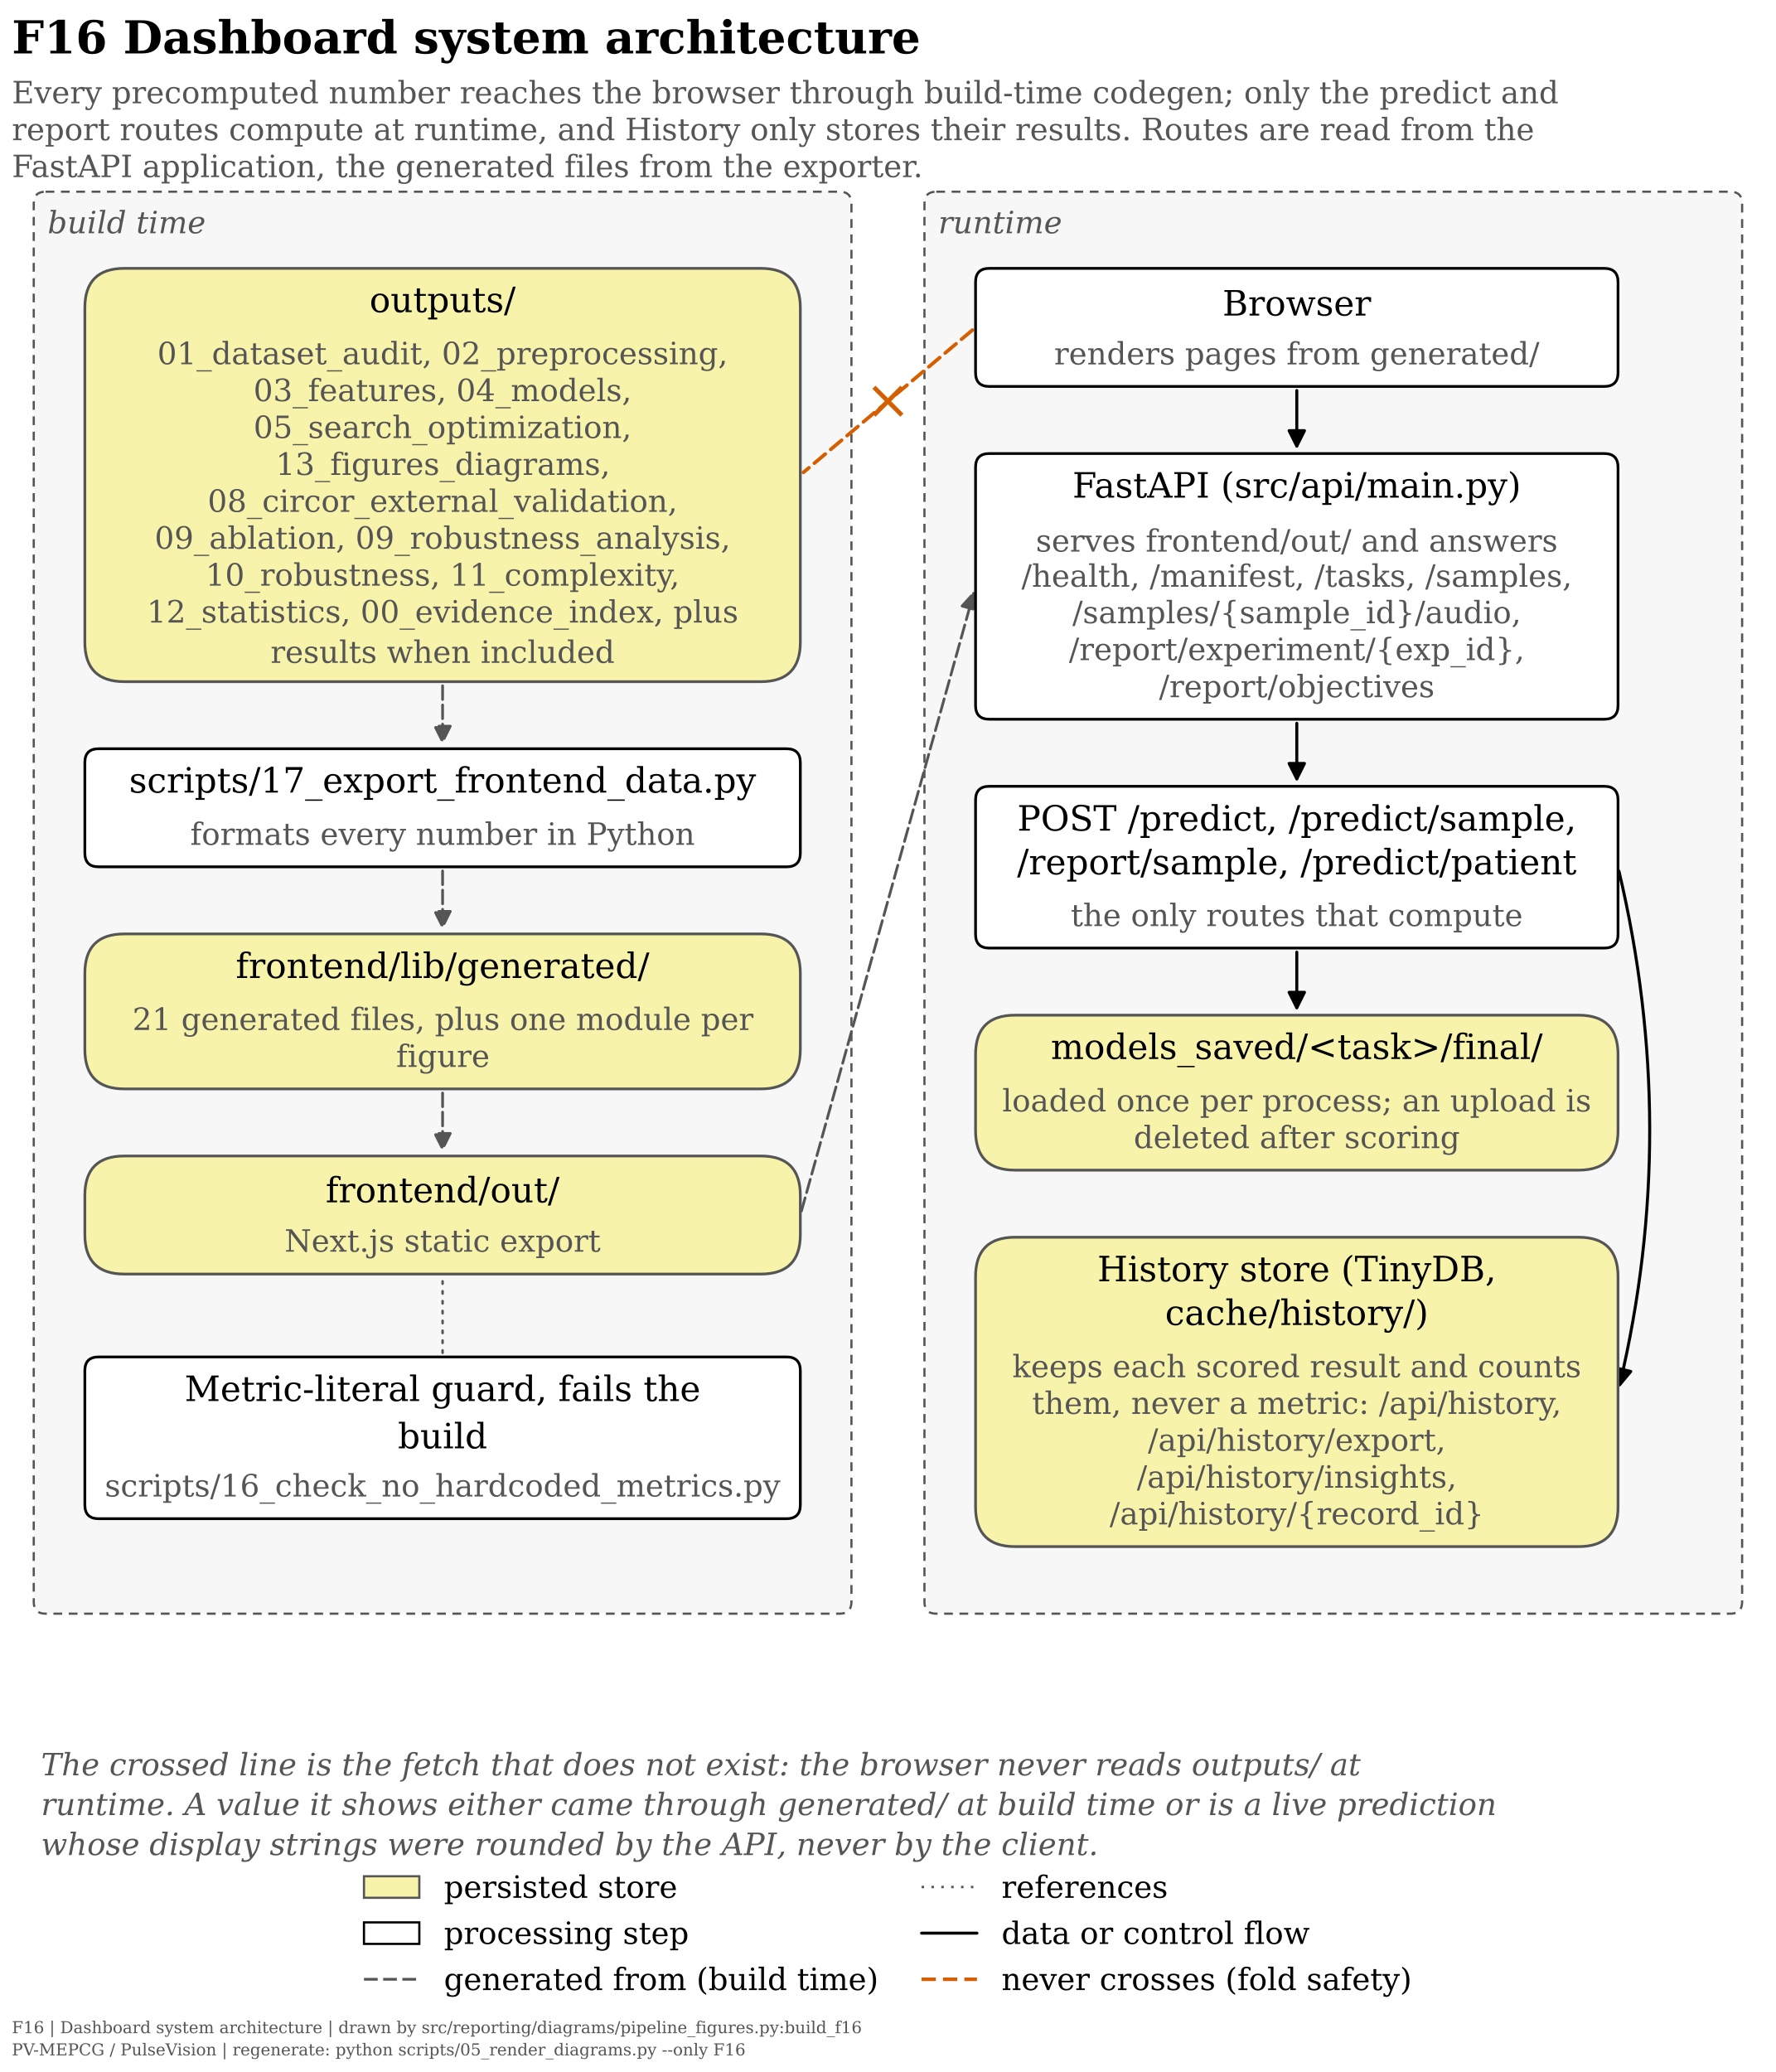
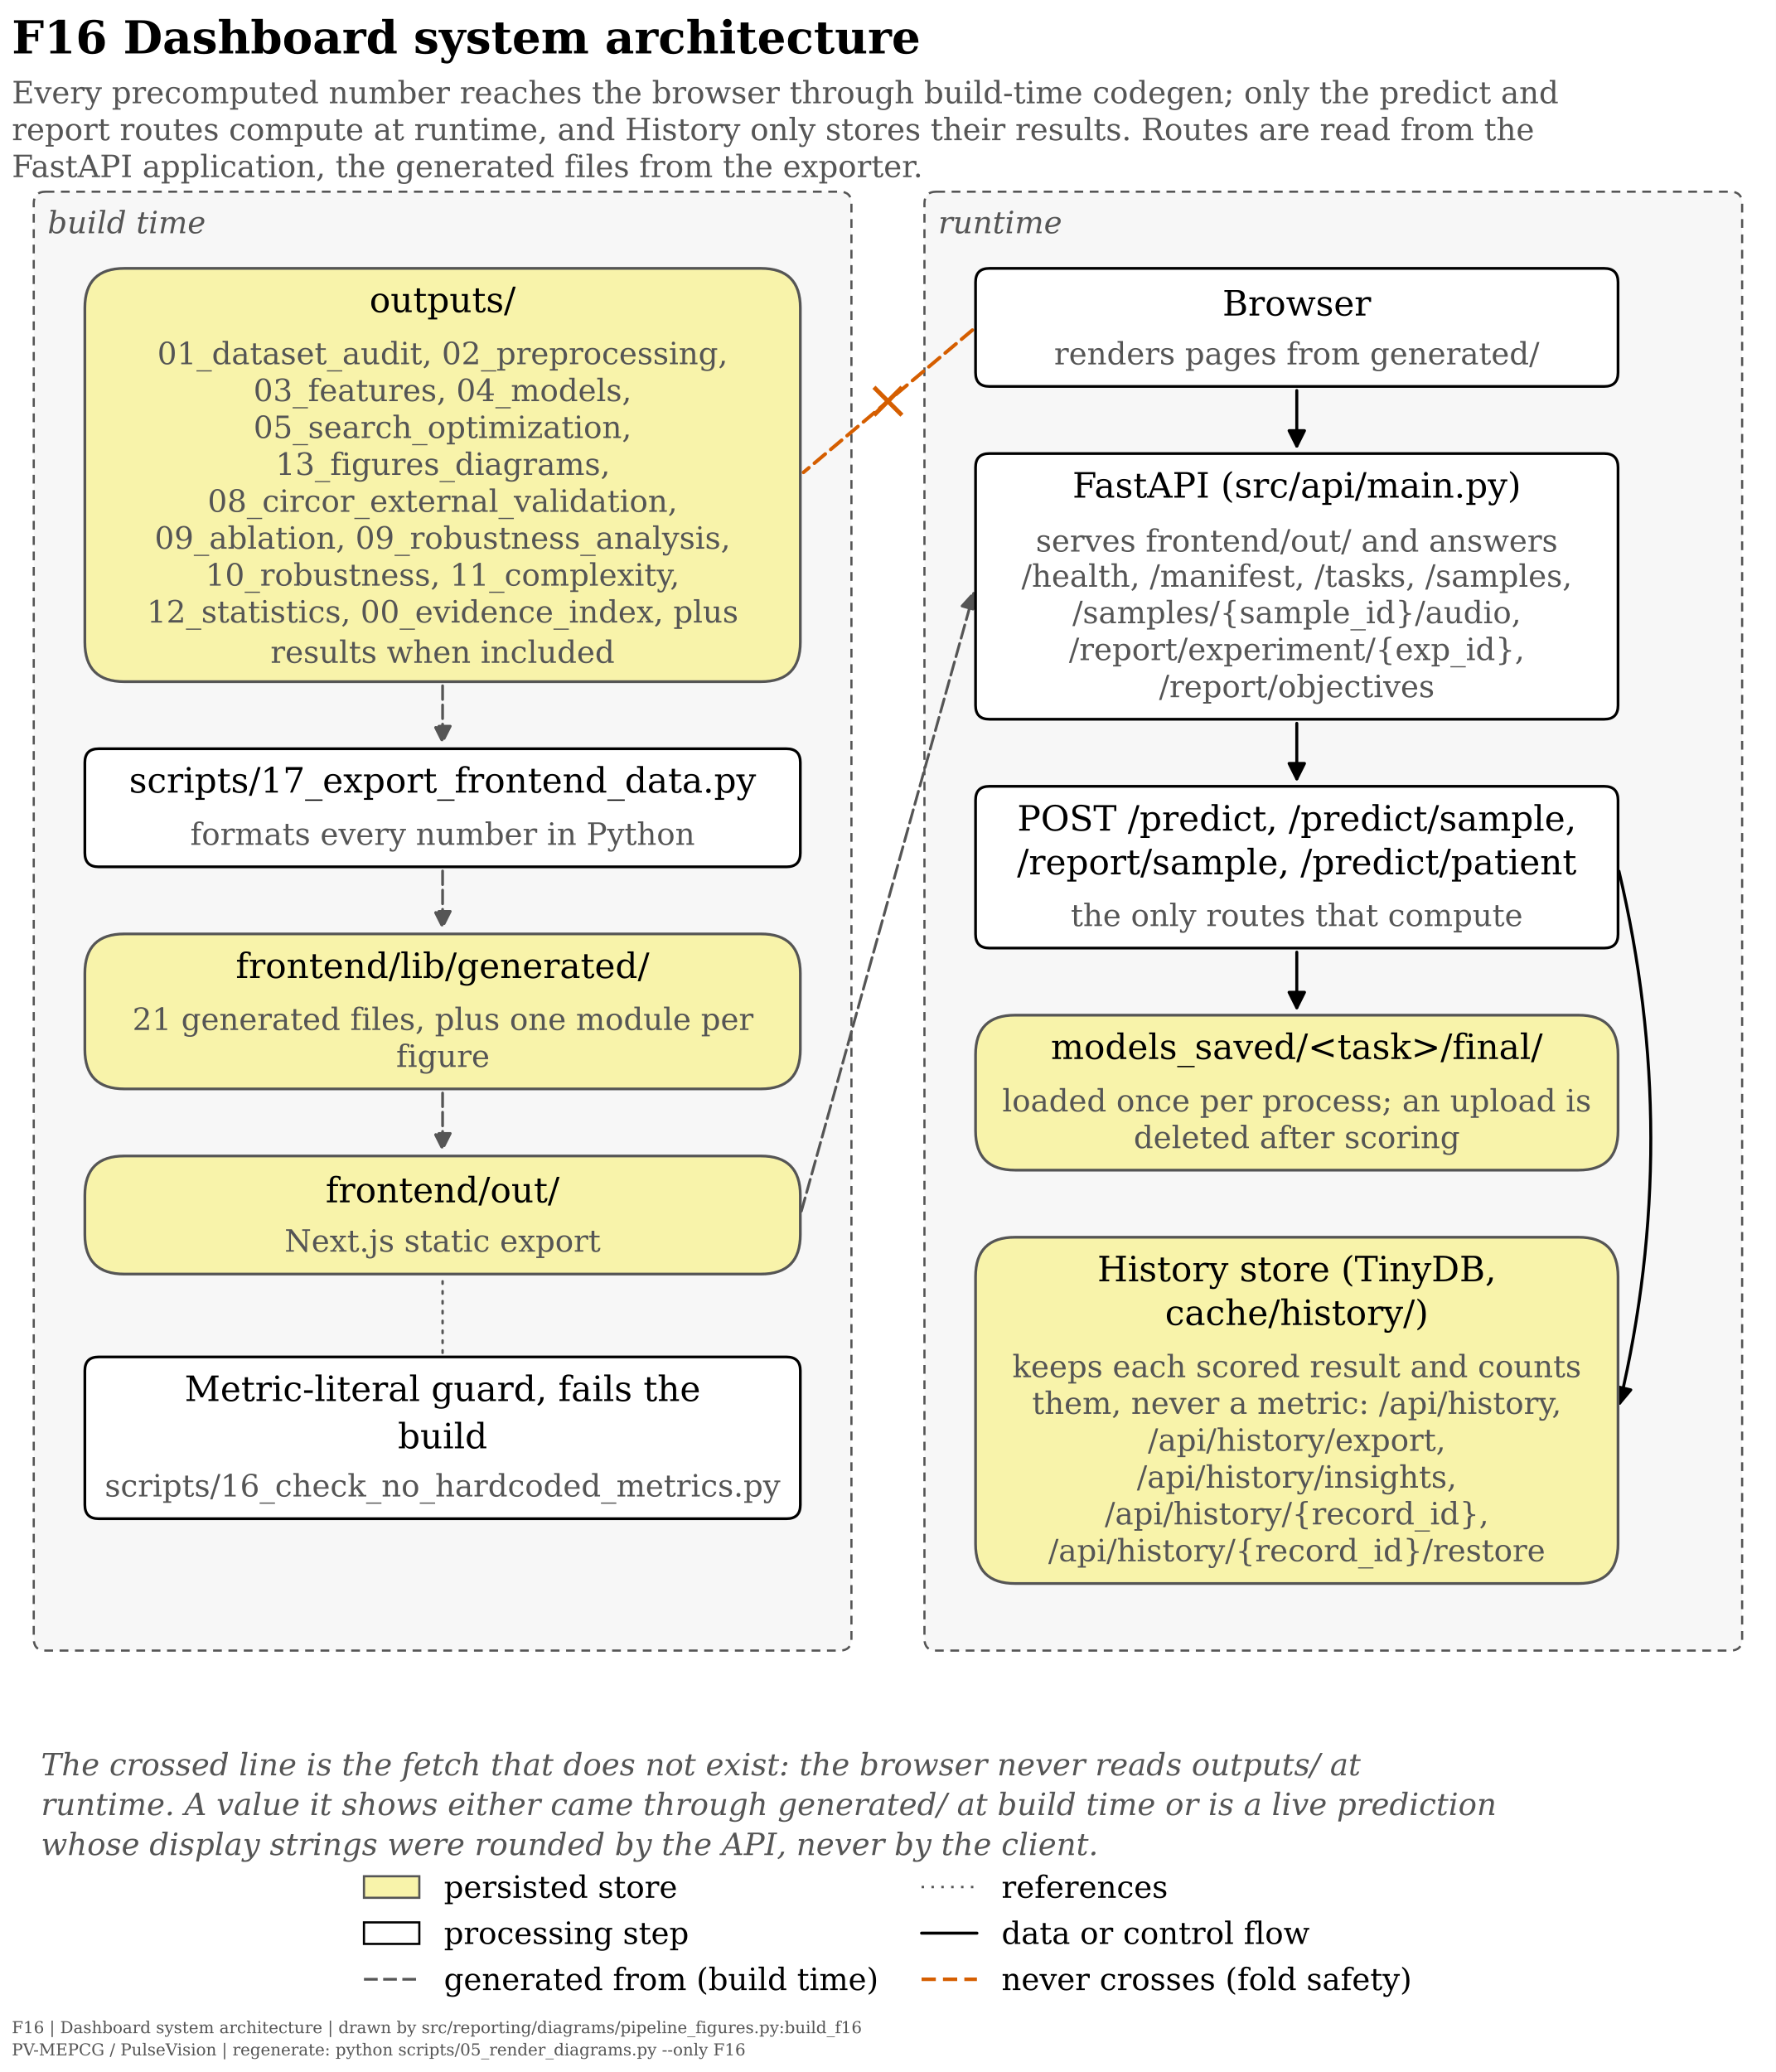
<svg xmlns="http://www.w3.org/2000/svg" xmlns:xlink="http://www.w3.org/1999/xlink" width="648pt" height="756pt" viewBox="0 0 648 756" version="1.1">
  <defs>
    <style type="text/css">*{stroke-linejoin: round; stroke-linecap: butt}</style>
  </defs>
  <g id="figure_1">
    <g id="patch_1">
      <path d="M 0 756  L 648 756  L 648 0  L 0 0  z " style="fill: #ffffff" />
    </g>
    <g id="axes_1">
      <g id="patch_2">
-         <path d="M 16.632 69.946  L 306.36 69.946  Q 310.68 69.946 310.68 74.266  L 310.68 584.458  Q 310.68 588.779 306.36 588.779  L 16.632 588.779  Q 12.312 588.779 12.312 584.458  L 12.312 74.266  Q 12.312 69.946 16.632 69.946  z " clip-path="url(#pb7f4f5bff6)" style="fill: #f7f7f7; stroke-dasharray: 3.2,2.4; stroke-dashoffset: 0; stroke: #555555; stroke-width: 0.8; stroke-linejoin: miter" />
+         <path d="M 16.632 69.946  L 306.36 69.946  Q 310.68 69.946 310.68 74.266  L 310.68 597.923  Q 310.68 602.242 306.36 602.242  L 16.632 602.242  Q 12.312 602.242 12.312 597.923  L 12.312 74.266  Q 12.312 69.946 16.632 69.946  z " clip-path="url(#p2e0bb23bcf)" style="fill: #f7f7f7; stroke-dasharray: 3.2,2.4; stroke-dashoffset: 0; stroke: #555555; stroke-width: 0.8; stroke-linejoin: miter" />
      </g>
      <g id="patch_3">
-         <path d="M 341.64 69.946  L 631.368 69.946  Q 635.688 69.946 635.688 74.266  L 635.688 584.458  Q 635.688 588.779 631.368 588.779  L 341.64 588.779  Q 337.32 588.779 337.32 584.458  L 337.32 74.266  Q 337.32 69.946 341.64 69.946  z " clip-path="url(#pb7f4f5bff6)" style="fill: #f7f7f7; stroke-dasharray: 3.2,2.4; stroke-dashoffset: 0; stroke: #555555; stroke-width: 0.8; stroke-linejoin: miter" />
+         <path d="M 341.64 69.946  L 631.368 69.946  Q 635.688 69.946 635.688 74.266  L 635.688 597.923  Q 635.688 602.242 631.368 602.242  L 341.64 602.242  Q 337.32 602.242 337.32 597.923  L 337.32 74.266  Q 337.32 69.946 341.64 69.946  z " clip-path="url(#p2e0bb23bcf)" style="fill: #f7f7f7; stroke-dasharray: 3.2,2.4; stroke-dashoffset: 0; stroke: #555555; stroke-width: 0.8; stroke-linejoin: miter" />
      </g>
      <g id="patch_4">
-         <path d="M 161.496 250.211  Q 161.496 260.952 161.496 270.575  " clip-path="url(#pb7f4f5bff6)" style="fill: none; stroke-dasharray: 5,2; stroke-dashoffset: 0; stroke: #555555; stroke-linecap: round" />
-         <path d="M 164.301 264.965  L 161.496 270.575  L 158.691 264.965  z " clip-path="url(#pb7f4f5bff6)" style="fill: #555555; stroke-dasharray: 5,2; stroke-dashoffset: 0; stroke: #555555; stroke-linecap: round" />
+         <path d="M 161.496 250.211  Q 161.496 260.952 161.496 270.575  " clip-path="url(#p2e0bb23bcf)" style="fill: none; stroke-dasharray: 5,2; stroke-dashoffset: 0; stroke: #555555; stroke-linecap: round" />
+         <path d="M 164.301 264.965  L 161.496 270.575  L 158.691 264.965  z " clip-path="url(#p2e0bb23bcf)" style="fill: #555555; stroke-dasharray: 5,2; stroke-dashoffset: 0; stroke: #555555; stroke-linecap: round" />
      </g>
      <g id="patch_5">
-         <path d="M 161.496 317.772  Q 161.496 328.513 161.496 338.136  " clip-path="url(#pb7f4f5bff6)" style="fill: none; stroke-dasharray: 5,2; stroke-dashoffset: 0; stroke: #555555; stroke-linecap: round" />
-         <path d="M 164.301 332.526  L 161.496 338.136  L 158.691 332.526  z " clip-path="url(#pb7f4f5bff6)" style="fill: #555555; stroke-dasharray: 5,2; stroke-dashoffset: 0; stroke: #555555; stroke-linecap: round" />
+         <path d="M 161.496 317.772  Q 161.496 328.513 161.496 338.136  " clip-path="url(#p2e0bb23bcf)" style="fill: none; stroke-dasharray: 5,2; stroke-dashoffset: 0; stroke: #555555; stroke-linecap: round" />
+         <path d="M 164.301 332.526  L 161.496 338.136  L 158.691 332.526  z " clip-path="url(#p2e0bb23bcf)" style="fill: #555555; stroke-dasharray: 5,2; stroke-dashoffset: 0; stroke: #555555; stroke-linecap: round" />
      </g>
      <g id="patch_6">
-         <path d="M 161.496 398.798  Q 161.496 409.539 161.496 419.162  " clip-path="url(#pb7f4f5bff6)" style="fill: none; stroke-dasharray: 5,2; stroke-dashoffset: 0; stroke: #555555; stroke-linecap: round" />
-         <path d="M 164.301 413.552  L 161.496 419.162  L 158.691 413.552  z " clip-path="url(#pb7f4f5bff6)" style="fill: #555555; stroke-dasharray: 5,2; stroke-dashoffset: 0; stroke: #555555; stroke-linecap: round" />
+         <path d="M 161.496 398.798  Q 161.496 409.539 161.496 419.162  " clip-path="url(#p2e0bb23bcf)" style="fill: none; stroke-dasharray: 5,2; stroke-dashoffset: 0; stroke: #555555; stroke-linecap: round" />
+         <path d="M 164.301 413.552  L 161.496 419.162  L 158.691 413.552  z " clip-path="url(#p2e0bb23bcf)" style="fill: #555555; stroke-dasharray: 5,2; stroke-dashoffset: 0; stroke: #555555; stroke-linecap: round" />
      </g>
      <g id="patch_7">
-         <path d="M 161.496 493.6  Q 161.496 479.98 161.496 466.36  " clip-path="url(#pb7f4f5bff6)" style="fill: none; stroke-dasharray: 0.9,2.7; stroke-dashoffset: 0; stroke: #555555; stroke-width: 0.9; stroke-linecap: round" />
+         <path d="M 161.496 493.6  Q 161.496 479.98 161.496 466.36  " clip-path="url(#p2e0bb23bcf)" style="fill: none; stroke-dasharray: 0.9,2.7; stroke-dashoffset: 0; stroke: #555555; stroke-width: 0.9; stroke-linecap: round" />
      </g>
      <g id="text_1">
        <text style="font-style: italic; font-size: 11.22px; font-family: 'DejaVu Serif', 'Liberation Serif', 'Times New Roman', serif; text-anchor: start; fill: #555555" x="17.352" y="85.101" transform="rotate(-0 17.352 85.10089)">build time</text>
      </g>
      <g id="text_2">
        <text style="font-style: italic; font-size: 11.22px; font-family: 'DejaVu Serif', 'Liberation Serif', 'Times New Roman', serif; text-anchor: start; fill: #555555" x="342.36" y="85.1" transform="rotate(-0 342.36 85.10045)">runtime</text>
      </g>
      <g id="patch_8">
-         <path d="M 292.435 441.876  Q 324 328.635 355.265 216.471  " clip-path="url(#pb7f4f5bff6)" style="fill: none; stroke-dasharray: 5,2; stroke-dashoffset: 0; stroke: #555555; stroke-linecap: round" />
-         <path d="M 351.057 221.121  L 355.265 216.471  L 356.461 222.628  z " clip-path="url(#pb7f4f5bff6)" style="fill: #555555; stroke-dasharray: 5,2; stroke-dashoffset: 0; stroke: #555555; stroke-linecap: round" />
+         <path d="M 292.435 441.876  Q 324 328.635 355.265 216.471  " clip-path="url(#p2e0bb23bcf)" style="fill: none; stroke-dasharray: 5,2; stroke-dashoffset: 0; stroke: #555555; stroke-linecap: round" />
+         <path d="M 351.057 221.121  L 355.265 216.471  L 356.461 222.628  z " clip-path="url(#p2e0bb23bcf)" style="fill: #555555; stroke-dasharray: 5,2; stroke-dashoffset: 0; stroke: #555555; stroke-linecap: round" />
      </g>
      <g id="patch_9">
-         <path d="M 473.184 142.499  Q 473.184 153.24 473.184 162.751  " clip-path="url(#pb7f4f5bff6)" style="fill: none; stroke: #000000; stroke-width: 1.1; stroke-linecap: round" />
-         <path d="M 475.989 157.141  L 473.184 162.751  L 470.379 157.141  z " clip-path="url(#pb7f4f5bff6)" style="stroke: #000000; stroke-width: 1.1; stroke-linecap: round" />
+         <path d="M 473.184 142.499  Q 473.184 153.24 473.184 162.751  " clip-path="url(#p2e0bb23bcf)" style="fill: none; stroke: #000000; stroke-width: 1.1; stroke-linecap: round" />
+         <path d="M 475.989 157.141  L 473.184 162.751  L 470.379 157.141  z " clip-path="url(#p2e0bb23bcf)" style="stroke: #000000; stroke-width: 1.1; stroke-linecap: round" />
      </g>
      <g id="patch_10">
-         <path d="M 473.184 263.916  Q 473.184 274.657 473.184 284.168  " clip-path="url(#pb7f4f5bff6)" style="fill: none; stroke: #000000; stroke-width: 1.1; stroke-linecap: round" />
-         <path d="M 475.989 278.558  L 473.184 284.168  L 470.379 278.558  z " clip-path="url(#pb7f4f5bff6)" style="stroke: #000000; stroke-width: 1.1; stroke-linecap: round" />
+         <path d="M 473.184 263.916  Q 473.184 274.657 473.184 284.168  " clip-path="url(#p2e0bb23bcf)" style="fill: none; stroke: #000000; stroke-width: 1.1; stroke-linecap: round" />
+         <path d="M 475.989 278.558  L 473.184 284.168  L 470.379 278.558  z " clip-path="url(#p2e0bb23bcf)" style="stroke: #000000; stroke-width: 1.1; stroke-linecap: round" />
      </g>
      <g id="patch_11">
-         <path d="M 473.184 347.415  Q 473.184 358.156 473.184 367.667  " clip-path="url(#pb7f4f5bff6)" style="fill: none; stroke: #000000; stroke-width: 1.1; stroke-linecap: round" />
-         <path d="M 475.989 362.057  L 473.184 367.667  L 470.379 362.057  z " clip-path="url(#pb7f4f5bff6)" style="stroke: #000000; stroke-width: 1.1; stroke-linecap: round" />
+         <path d="M 473.184 347.415  Q 473.184 358.156 473.184 367.667  " clip-path="url(#p2e0bb23bcf)" style="fill: none; stroke: #000000; stroke-width: 1.1; stroke-linecap: round" />
+         <path d="M 475.989 362.057  L 473.184 367.667  L 470.379 362.057  z " clip-path="url(#p2e0bb23bcf)" style="stroke: #000000; stroke-width: 1.1; stroke-linecap: round" />
      </g>
      <g id="patch_12">
-         <path d="M 590.747 317.866  Q 613.027 412.135 591.03 505.206  " clip-path="url(#pb7f4f5bff6)" style="fill: none; stroke: #000000; stroke-width: 1.1; stroke-linecap: round" />
-         <path d="M 595.05 500.391  L 591.03 505.206  L 589.591 499.101  z " clip-path="url(#pb7f4f5bff6)" style="stroke: #000000; stroke-width: 1.1; stroke-linecap: round" />
+         <path d="M 590.748 317.869  Q 613.834 415.5 591.031 511.934  " clip-path="url(#p2e0bb23bcf)" style="fill: none; stroke: #000000; stroke-width: 1.1; stroke-linecap: round" />
+         <path d="M 595.052 507.12  L 591.031 511.934  L 589.592 505.829  z " clip-path="url(#p2e0bb23bcf)" style="stroke: #000000; stroke-width: 1.1; stroke-linecap: round" />
      </g>
      <g id="patch_13">
-         <path d="M 354.823 120.426  Q 324.001 146.388 293.18 172.35  " clip-path="url(#pb7f4f5bff6)" style="fill: none; stroke-dasharray: 5.2,2.6; stroke-dashoffset: 0; stroke: #d55e00; stroke-width: 1.3; stroke-linecap: round" />
+         <path d="M 354.823 120.426  Q 324.001 146.388 293.18 172.35  " clip-path="url(#p2e0bb23bcf)" style="fill: none; stroke-dasharray: 5.2,2.6; stroke-dashoffset: 0; stroke: #d55e00; stroke-width: 1.3; stroke-linecap: round" />
      </g>
      <g id="patch_14">
-         <path d="M 45.36 97.92  L 277.632 97.92  Q 292.032 97.92 292.032 112.32  L 292.032 234.314  Q 292.032 248.714 277.632 248.714  L 45.36 248.714  Q 30.96 248.714 30.96 234.314  L 30.96 112.32  Q 30.96 97.92 45.36 97.92  z " clip-path="url(#pb7f4f5bff6)" style="fill: #f8f3aa; stroke: #555555; stroke-linejoin: miter" />
+         <path d="M 45.36 97.92  L 277.632 97.92  Q 292.032 97.92 292.032 112.32  L 292.032 234.314  Q 292.032 248.714 277.632 248.714  L 45.36 248.714  Q 30.96 248.714 30.96 234.314  L 30.96 112.32  Q 30.96 97.92 45.36 97.92  z " clip-path="url(#p2e0bb23bcf)" style="fill: #f8f3aa; stroke: #555555; stroke-linejoin: miter" />
      </g>
      <g id="patch_15">
-         <path d="M 36 273.193  L 286.992 273.193  Q 292.032 273.193 292.032 278.233  L 292.032 311.235  Q 292.032 316.275 286.992 316.275  L 36 316.275  Q 30.96 316.275 30.96 311.235  L 30.96 278.233  Q 30.96 273.193 36 273.193  z " clip-path="url(#pb7f4f5bff6)" style="fill: #ffffff; stroke: #000000; stroke-linejoin: miter" />
+         <path d="M 36 273.193  L 286.992 273.193  Q 292.032 273.193 292.032 278.233  L 292.032 311.235  Q 292.032 316.275 286.992 316.275  L 36 316.275  Q 30.96 316.275 30.96 311.235  L 30.96 278.233  Q 30.96 273.193 36 273.193  z " clip-path="url(#p2e0bb23bcf)" style="fill: #ffffff; stroke: #000000; stroke-linejoin: miter" />
      </g>
      <g id="patch_16">
-         <path d="M 45.36 340.755  L 277.632 340.755  Q 292.032 340.755 292.032 355.155  L 292.032 382.901  Q 292.032 397.3 277.632 397.3  L 45.36 397.3  Q 30.96 397.3 30.96 382.901  L 30.96 355.155  Q 30.96 340.755 45.36 340.755  z " clip-path="url(#pb7f4f5bff6)" style="fill: #f8f3aa; stroke: #555555; stroke-linejoin: miter" />
+         <path d="M 45.36 340.755  L 277.632 340.755  Q 292.032 340.755 292.032 355.155  L 292.032 382.901  Q 292.032 397.3 277.632 397.3  L 45.36 397.3  Q 30.96 397.3 30.96 382.901  L 30.96 355.155  Q 30.96 340.755 45.36 340.755  z " clip-path="url(#p2e0bb23bcf)" style="fill: #f8f3aa; stroke: #555555; stroke-linejoin: miter" />
      </g>
      <g id="patch_17">
-         <path d="M 45.36 421.781  L 277.632 421.781  Q 292.032 421.781 292.032 436.18  L 292.032 450.462  Q 292.032 464.862 277.632 464.862  L 45.36 464.862  Q 30.96 464.862 30.96 450.462  L 30.96 436.18  Q 30.96 421.781 45.36 421.781  z " clip-path="url(#pb7f4f5bff6)" style="fill: #f8f3aa; stroke: #555555; stroke-linejoin: miter" />
+         <path d="M 45.36 421.781  L 277.632 421.781  Q 292.032 421.781 292.032 436.18  L 292.032 450.462  Q 292.032 464.862 277.632 464.862  L 45.36 464.862  Q 30.96 464.862 30.96 450.462  L 30.96 436.18  Q 30.96 421.781 45.36 421.781  z " clip-path="url(#p2e0bb23bcf)" style="fill: #f8f3aa; stroke: #555555; stroke-linejoin: miter" />
      </g>
      <g id="patch_18">
-         <path d="M 36 495.102  L 286.992 495.102  Q 292.032 495.102 292.032 500.142  L 292.032 549.081  Q 292.032 554.121 286.992 554.121  L 36 554.121  Q 30.96 554.121 30.96 549.081  L 30.96 500.142  Q 30.96 495.102 36 495.102  z " clip-path="url(#pb7f4f5bff6)" style="fill: #ffffff; stroke: #000000; stroke-linejoin: miter" />
+         <path d="M 36 495.102  L 286.992 495.102  Q 292.032 495.102 292.032 500.142  L 292.032 549.081  Q 292.032 554.121 286.992 554.121  L 36 554.121  Q 30.96 554.121 30.96 549.081  L 30.96 500.142  Q 30.96 495.102 36 495.102  z " clip-path="url(#p2e0bb23bcf)" style="fill: #ffffff; stroke: #000000; stroke-linejoin: miter" />
      </g>
      <g id="patch_19">
-         <path d="M 361.008 97.92  L 585.36 97.92  Q 590.4 97.92 590.4 102.96  L 590.4 135.962  Q 590.4 141.001 585.36 141.001  L 361.008 141.001  Q 355.968 141.001 355.968 135.962  L 355.968 102.96  Q 355.968 97.92 361.008 97.92  z " clip-path="url(#pb7f4f5bff6)" style="fill: #ffffff; stroke: #000000; stroke-linejoin: miter" />
+         <path d="M 361.008 97.92  L 585.36 97.92  Q 590.4 97.92 590.4 102.96  L 590.4 135.962  Q 590.4 141.001 585.36 141.001  L 361.008 141.001  Q 355.968 141.001 355.968 135.962  L 355.968 102.96  Q 355.968 97.92 361.008 97.92  z " clip-path="url(#p2e0bb23bcf)" style="fill: #ffffff; stroke: #000000; stroke-linejoin: miter" />
      </g>
      <g id="patch_20">
-         <path d="M 361.008 165.482  L 585.36 165.482  Q 590.4 165.482 590.4 170.522  L 590.4 257.379  Q 590.4 262.419 585.36 262.419  L 361.008 262.419  Q 355.968 262.419 355.968 257.379  L 355.968 170.522  Q 355.968 165.482 361.008 165.482  z " clip-path="url(#pb7f4f5bff6)" style="fill: #ffffff; stroke: #000000; stroke-linejoin: miter" />
+         <path d="M 361.008 165.482  L 585.36 165.482  Q 590.4 165.482 590.4 170.522  L 590.4 257.379  Q 590.4 262.419 585.36 262.419  L 361.008 262.419  Q 355.968 262.419 355.968 257.379  L 355.968 170.522  Q 355.968 165.482 361.008 165.482  z " clip-path="url(#p2e0bb23bcf)" style="fill: #ffffff; stroke: #000000; stroke-linejoin: miter" />
      </g>
      <g id="patch_21">
-         <path d="M 361.008 286.899  L 585.36 286.899  Q 590.4 286.899 590.4 291.939  L 590.4 340.878  Q 590.4 345.918 585.36 345.918  L 361.008 345.918  Q 355.968 345.918 355.968 340.878  L 355.968 291.939  Q 355.968 286.899 361.008 286.899  z " clip-path="url(#pb7f4f5bff6)" style="fill: #ffffff; stroke: #000000; stroke-linejoin: miter" />
+         <path d="M 361.008 286.899  L 585.36 286.899  Q 590.4 286.899 590.4 291.939  L 590.4 340.878  Q 590.4 345.918 585.36 345.918  L 361.008 345.918  Q 355.968 345.918 355.968 340.878  L 355.968 291.939  Q 355.968 286.899 361.008 286.899  z " clip-path="url(#p2e0bb23bcf)" style="fill: #ffffff; stroke: #000000; stroke-linejoin: miter" />
      </g>
      <g id="patch_22">
-         <path d="M 370.368 370.398  L 576 370.398  Q 590.4 370.398 590.4 384.798  L 590.4 412.543  Q 590.4 426.943 576 426.943  L 370.368 426.943  Q 355.968 426.943 355.968 412.543  L 355.968 384.798  Q 355.968 370.398 370.368 370.398  z " clip-path="url(#pb7f4f5bff6)" style="fill: #f8f3aa; stroke: #555555; stroke-linejoin: miter" />
+         <path d="M 370.368 370.398  L 576 370.398  Q 590.4 370.398 590.4 384.798  L 590.4 412.543  Q 590.4 426.943 576 426.943  L 370.368 426.943  Q 355.968 426.943 355.968 412.543  L 355.968 384.798  Q 355.968 370.398 370.368 370.398  z " clip-path="url(#p2e0bb23bcf)" style="fill: #f8f3aa; stroke: #555555; stroke-linejoin: miter" />
      </g>
      <g id="patch_23">
-         <path d="M 370.368 451.423  L 576 451.423  Q 590.4 451.423 590.4 465.824  L 590.4 549.899  Q 590.4 564.298 576 564.298  L 370.368 564.298  Q 355.968 564.298 355.968 549.899  L 355.968 465.824  Q 355.968 451.423 370.368 451.423  z " clip-path="url(#pb7f4f5bff6)" style="fill: #f8f3aa; stroke: #555555; stroke-linejoin: miter" />
+         <path d="M 370.368 451.423  L 576 451.423  Q 590.4 451.423 590.4 465.824  L 590.4 563.362  Q 590.4 577.763 576 577.763  L 370.368 577.763  Q 355.968 577.763 355.968 563.362  L 355.968 465.824  Q 355.968 451.423 370.368 451.423  z " clip-path="url(#p2e0bb23bcf)" style="fill: #f8f3aa; stroke: #555555; stroke-linejoin: miter" />
      </g>
      <g id="line2d_1">
-         <path d="M 324 146.389  " clip-path="url(#pb7f4f5bff6)" style="fill: none; stroke: #d55e00; stroke-width: 1.2; stroke-linecap: round" />
+         <path d="M 324 146.389  " clip-path="url(#p2e0bb23bcf)" style="fill: none; stroke: #d55e00; stroke-width: 1.2; stroke-linecap: round" />
        <defs>
-           <path id="mcb38c8852c" d="M -5.1 5.1  L 5.1 -5.1  M -5.1 -5.1  L 5.1 5.1  " style="stroke: #d55e00; stroke-width: 1.6" />
+           <path id="m6027d758b0" d="M -5.1 5.1  L 5.1 -5.1  M -5.1 -5.1  L 5.1 5.1  " style="stroke: #d55e00; stroke-width: 1.6" />
        </defs>
-         <g clip-path="url(#pb7f4f5bff6)">
-           <use xlink:href="#mcb38c8852c" x="324" y="146.389" style="fill: #d55e00; stroke: #d55e00; stroke-width: 1.6" />
+         <g clip-path="url(#p2e0bb23bcf)">
+           <use xlink:href="#m6027d758b0" x="324" y="146.389" style="fill: #d55e00; stroke: #d55e00; stroke-width: 1.6" />
        </g>
      </g>
      <g id="text_3">
        <text style="font-style: italic; font-size: 11.22px; font-family: 'DejaVu Serif', 'Liberation Serif', 'Times New Roman', serif; fill: #555555" transform="translate(14.976 647.751)">The crossed line is the fetch that does not exist: the browser never reads outputs/ at</text>
        <text style="font-style: italic; font-size: 11.22px; font-family: 'DejaVu Serif', 'Liberation Serif', 'Times New Roman', serif; fill: #555555" transform="translate(14.976 662.2573)">runtime. A value it shows either came through generated/ at build time or is a live prediction</text>
        <text style="font-style: italic; font-size: 11.22px; font-family: 'DejaVu Serif', 'Liberation Serif', 'Times New Roman', serif; fill: #555555" transform="translate(14.976 676.8433)">whose display strings were rounded by the API, never by the client.</text>
      </g>
      <g id="text_4">
        <text style="font-size: 12.75px; font-family: 'DejaVu Serif', 'Liberation Serif', 'Times New Roman', serif; text-anchor: middle" x="161.496" y="113.891" transform="rotate(-0 161.496 113.8907)">outputs/</text>
      </g>
      <g id="text_5">
        <text style="font-size: 11.22px; font-family: 'DejaVu Serif', 'Liberation Serif', 'Times New Roman', serif; fill: #555555" transform="translate(57.40596 132.8895)">01_dataset_audit, 02_preprocessing,</text>
        <text style="font-size: 11.22px; font-family: 'DejaVu Serif', 'Liberation Serif', 'Times New Roman', serif; fill: #555555" transform="translate(92.48774 146.3535)">03_features, 04_models,</text>
        <text style="font-size: 11.22px; font-family: 'DejaVu Serif', 'Liberation Serif', 'Times New Roman', serif; fill: #555555" transform="translate(92.51228 159.8175)">05_search_optimization,</text>
        <text style="font-size: 11.22px; font-family: 'DejaVu Serif', 'Liberation Serif', 'Times New Roman', serif; fill: #555555" transform="translate(100.5907 173.2815)">13_figures_diagrams,</text>
        <text style="font-size: 11.22px; font-family: 'DejaVu Serif', 'Liberation Serif', 'Times New Roman', serif; fill: #555555" transform="translate(75.76994 186.7455)">08_circor_external_validation,</text>
        <text style="font-size: 11.22px; font-family: 'DejaVu Serif', 'Liberation Serif', 'Times New Roman', serif; fill: #555555" transform="translate(56.43385 200.2095)">09_ablation, 09_robustness_analysis,</text>
        <text style="font-size: 11.22px; font-family: 'DejaVu Serif', 'Liberation Serif', 'Times New Roman', serif; fill: #555555" transform="translate(74.99068 213.6735)">10_robustness, 11_complexity,</text>
        <text style="font-size: 11.22px; font-family: 'DejaVu Serif', 'Liberation Serif', 'Times New Roman', serif; fill: #555555" transform="translate(53.56574 227.1375)">12_statistics, 00_evidence_index, plus</text>
        <text style="font-size: 11.22px; font-family: 'DejaVu Serif', 'Liberation Serif', 'Times New Roman', serif; fill: #555555" transform="translate(98.70082 241.8445)">results when included</text>
      </g>
      <g id="text_6">
        <text style="font-size: 12.75px; font-family: 'DejaVu Serif', 'Liberation Serif', 'Times New Roman', serif; text-anchor: middle" x="161.496" y="289.183" transform="rotate(-0 161.496 289.1831)">scripts/17_export_frontend_data.py</text>
      </g>
      <g id="text_7">
        <text style="font-size: 11.22px; font-family: 'DejaVu Serif', 'Liberation Serif', 'Times New Roman', serif; text-anchor: middle; fill: #555555" x="161.496" y="308.239" transform="rotate(-0 161.496 308.2393)">formats every number in Python</text>
      </g>
      <g id="text_8">
        <text style="font-size: 12.75px; font-family: 'DejaVu Serif', 'Liberation Serif', 'Times New Roman', serif; text-anchor: middle" x="161.496" y="356.831" transform="rotate(-0 161.496 356.8313)">frontend/lib/generated/</text>
      </g>
      <g id="text_9">
        <text style="font-size: 11.22px; font-family: 'DejaVu Serif', 'Liberation Serif', 'Times New Roman', serif; fill: #555555" transform="translate(48.30548 375.8008)">21 generated files, plus one module per</text>
        <text style="font-size: 11.22px; font-family: 'DejaVu Serif', 'Liberation Serif', 'Times New Roman', serif; fill: #555555" transform="translate(144.5477 389.2648)">figure</text>
      </g>
      <g id="text_10">
        <text style="font-size: 12.75px; font-family: 'DejaVu Serif', 'Liberation Serif', 'Times New Roman', serif; text-anchor: middle" x="161.496" y="438.682" transform="rotate(-0 161.496 438.6816)">frontend/out/</text>
      </g>
      <g id="text_11">
        <text style="font-size: 11.22px; font-family: 'DejaVu Serif', 'Liberation Serif', 'Times New Roman', serif; text-anchor: middle; fill: #555555" x="161.496" y="456.691" transform="rotate(-0 161.496 456.6913)">Next.js static export</text>
      </g>
      <g id="text_12">
        <text style="font-size: 12.75px; font-family: 'DejaVu Serif', 'Liberation Serif', 'Times New Roman', serif" transform="translate(67.3512 511.1783)">Metric-literal guard, fails the</text>
        <text style="font-size: 12.75px; font-family: 'DejaVu Serif', 'Liberation Serif', 'Times New Roman', serif" transform="translate(145.1501 528.4416)">build</text>
      </g>
      <g id="text_13">
        <text style="font-size: 11.22px; font-family: 'DejaVu Serif', 'Liberation Serif', 'Times New Roman', serif; text-anchor: middle; fill: #555555" x="161.496" y="546.009" transform="rotate(-0 161.496 546.009)">scripts/16_check_no_hardcoded_metrics.py</text>
      </g>
      <g id="text_14">
        <text style="font-size: 12.75px; font-family: 'DejaVu Serif', 'Liberation Serif', 'Times New Roman', serif; text-anchor: middle" x="473.184" y="115.126" transform="rotate(-0 473.184 115.1259)">Browser</text>
      </g>
      <g id="text_15">
        <text style="font-size: 11.22px; font-family: 'DejaVu Serif', 'Liberation Serif', 'Times New Roman', serif; text-anchor: middle; fill: #555555" x="473.184" y="132.966" transform="rotate(-0 473.184 132.9658)">renders pages from generated/</text>
      </g>
      <g id="text_16">
        <text style="font-size: 12.75px; font-family: 'DejaVu Serif', 'Liberation Serif', 'Times New Roman', serif; text-anchor: middle" x="473.184" y="181.558" transform="rotate(-0 473.184 181.5578)">FastAPI (src/api/main.py)</text>
      </g>
      <g id="text_17">
        <text style="font-size: 11.22px; font-family: 'DejaVu Serif', 'Liberation Serif', 'Times New Roman', serif; fill: #555555" transform="translate(377.9648 201.253)">serves frontend/out/ and answers</text>
        <text style="font-size: 11.22px; font-family: 'DejaVu Serif', 'Liberation Serif', 'Times New Roman', serif; fill: #555555" transform="translate(372.7168 214.071)">/health, /manifest, /tasks, /samples,</text>
        <text style="font-size: 11.22px; font-family: 'DejaVu Serif', 'Liberation Serif', 'Times New Roman', serif; fill: #555555" transform="translate(391.3034 227.379)">/samples/{sample_id}/audio,</text>
        <text style="font-size: 11.22px; font-family: 'DejaVu Serif', 'Liberation Serif', 'Times New Roman', serif; fill: #555555" transform="translate(390.0412 240.843)">/report/experiment/{exp_id},</text>
        <text style="font-size: 11.22px; font-family: 'DejaVu Serif', 'Liberation Serif', 'Times New Roman', serif; fill: #555555" transform="translate(422.9105 254.3833)">/report/objectives</text>
      </g>
      <g id="text_18">
        <text style="font-size: 12.75px; font-family: 'DejaVu Serif', 'Liberation Serif', 'Times New Roman', serif" transform="translate(371.185 303.066)">POST /predict, /predict/sample,</text>
        <text style="font-size: 12.75px; font-family: 'DejaVu Serif', 'Liberation Serif', 'Times New Roman', serif" transform="translate(371.1053 319.0035)">/report/sample, /predict/patient</text>
      </g>
      <g id="text_19">
        <text style="font-size: 11.22px; font-family: 'DejaVu Serif', 'Liberation Serif', 'Times New Roman', serif; text-anchor: middle; fill: #555555" x="473.184" y="337.882" transform="rotate(-0 473.184 337.8823)">the only routes that compute</text>
      </g>
      <g id="text_20">
        <text style="font-size: 12.75px; font-family: 'DejaVu Serif', 'Liberation Serif', 'Times New Roman', serif; text-anchor: middle" x="473.184" y="386.388" transform="rotate(-0 473.184 386.3876)">models_saved/&lt;task&gt;/final/</text>
      </g>
      <g id="text_21">
        <text style="font-size: 11.22px; font-family: 'DejaVu Serif', 'Liberation Serif', 'Times New Roman', serif; fill: #555555" transform="translate(365.7183 405.5235)">loaded once per process; an upload is</text>
        <text style="font-size: 11.22px; font-family: 'DejaVu Serif', 'Liberation Serif', 'Times New Roman', serif; fill: #555555" transform="translate(413.6698 418.9078)">deleted after scoring</text>
      </g>
      <g id="text_22">
        <text style="font-size: 12.75px; font-family: 'DejaVu Serif', 'Liberation Serif', 'Times New Roman', serif" transform="translate(400.4144 467.4998)">History store (TinyDB,</text>
        <text style="font-size: 12.75px; font-family: 'DejaVu Serif', 'Liberation Serif', 'Times New Roman', serif" transform="translate(425.1165 483.4373)">cache/history/)</text>
      </g>
      <g id="text_23">
        <text style="font-size: 11.22px; font-family: 'DejaVu Serif', 'Liberation Serif', 'Times New Roman', serif; fill: #555555" transform="translate(369.378 502.4865)">keeps each scored result and counts</text>
        <text style="font-size: 11.22px; font-family: 'DejaVu Serif', 'Liberation Serif', 'Times New Roman', serif; fill: #555555" transform="translate(376.5921 515.8708)">them, never a metric: /api/history,</text>
        <text style="font-size: 11.22px; font-family: 'DejaVu Serif', 'Liberation Serif', 'Times New Roman', serif; fill: #555555" transform="translate(418.8433 529.3348)">/api/history/export,</text>
        <text style="font-size: 11.22px; font-family: 'DejaVu Serif', 'Liberation Serif', 'Times New Roman', serif; fill: #555555" transform="translate(414.8137 542.7988)">/api/history/insights,</text>
-         <text style="font-size: 11.22px; font-family: 'DejaVu Serif', 'Liberation Serif', 'Times New Roman', serif; fill: #555555" transform="translate(404.8919 556.1865)">/api/history/{record_id}</text>
+         <text style="font-size: 11.22px; font-family: 'DejaVu Serif', 'Liberation Serif', 'Times New Roman', serif; fill: #555555" transform="translate(403.109 556.1865)">/api/history/{record_id},</text>
+         <text style="font-size: 11.22px; font-family: 'DejaVu Serif', 'Liberation Serif', 'Times New Roman', serif; fill: #555555" transform="translate(382.4878 569.6505)">/api/history/{record_id}/restore</text>
      </g>
    </g>
    <g id="text_24">
      <text style="font-weight: 700; font-size: 16.575px; font-family: 'DejaVu Serif', 'Liberation Serif', 'Times New Roman', serif; text-anchor: start" x="4.32" y="19.484" transform="rotate(-0 4.32 19.48386)">F16  Dashboard system architecture</text>
    </g>
    <g id="text_25">
      <text style="font-size: 11.22px; font-family: 'DejaVu Serif', 'Liberation Serif', 'Times New Roman', serif; fill: #555555" transform="translate(4.32 37.68794)">Every precomputed number reaches the browser through build-time codegen; only the predict and</text>
      <text style="font-size: 11.22px; font-family: 'DejaVu Serif', 'Liberation Serif', 'Times New Roman', serif; fill: #555555" transform="translate(4.32 51.15501)">report routes compute at runtime, and History only stores their results. Routes are read from the</text>
      <text style="font-size: 11.22px; font-family: 'DejaVu Serif', 'Liberation Serif', 'Times New Roman', serif; fill: #555555" transform="translate(4.32 64.62208)">FastAPI application, the generated files from the exporter.</text>
    </g>
    <g id="text_26">
      <text style="font-size: 6px; font-family: 'DejaVu Serif', 'Liberation Serif', 'Times New Roman', serif; fill: #555555" transform="translate(4.32 741.8353)">F16  |  Dashboard system architecture  |  drawn by src/reporting/diagrams/pipeline_figures.py:build_f16</text>
      <text style="font-size: 6px; font-family: 'DejaVu Serif', 'Liberation Serif', 'Times New Roman', serif; fill: #555555" transform="translate(4.32 749.9353)">PV-MEPCG / PulseVision  |  regenerate: python scripts/05_render_diagrams.py --only F16</text>
    </g>
    <g id="legend_1">
      <g id="patch_24">
        <path d="M 132.809 692.433  L 153.005 692.433  L 153.005 684.579  L 132.809 684.579  z " style="fill: #f8f3aa; stroke: #555555; stroke-width: 0.8; stroke-linejoin: miter" />
      </g>
      <g id="text_27">
        <text style="font-size: 11.22px; font-family: 'DejaVu Serif', 'Liberation Serif', 'Times New Roman', serif; text-anchor: start" x="161.981" y="692.433" transform="rotate(-0 161.9806 692.4328)">persisted store</text>
      </g>
      <g id="patch_25">
        <path d="M 132.809 709.264  L 153.005 709.264  L 153.005 701.41  L 132.809 701.41  z " style="fill: #ffffff; stroke: #000000; stroke-width: 0.8; stroke-linejoin: miter" />
      </g>
      <g id="text_28">
        <text style="font-size: 11.22px; font-family: 'DejaVu Serif', 'Liberation Serif', 'Times New Roman', serif; text-anchor: start" x="161.981" y="709.264" transform="rotate(-0 161.9806 709.2637)">processing step</text>
      </g>
      <g id="line2d_2">
        <path d="M 132.809 722.168  L 142.907 722.168  L 153.005 722.168  " style="fill: none; stroke-dasharray: 5,2; stroke-dashoffset: 0; stroke: #555555" />
      </g>
      <g id="text_29">
        <text style="font-size: 11.22px; font-family: 'DejaVu Serif', 'Liberation Serif', 'Times New Roman', serif; text-anchor: start" x="161.981" y="726.095" transform="rotate(-0 161.9806 726.0946)">generated from (build time)</text>
      </g>
      <g id="line2d_3">
        <path d="M 336.275 688.506  L 346.373 688.506  L 356.471 688.506  " style="fill: none; stroke-dasharray: 0.9,2.7; stroke-dashoffset: 0; stroke: #555555; stroke-width: 0.9" />
      </g>
      <g id="text_30">
        <text style="font-size: 11.22px; font-family: 'DejaVu Serif', 'Liberation Serif', 'Times New Roman', serif; text-anchor: start" x="365.447" y="692.433" transform="rotate(-0 365.4465 692.4328)">references</text>
      </g>
      <g id="line2d_4">
        <path d="M 336.275 705.337  L 346.373 705.337  L 356.471 705.337  " style="fill: none; stroke: #000000; stroke-width: 1.1; stroke-linecap: round" />
      </g>
      <g id="text_31">
        <text style="font-size: 11.22px; font-family: 'DejaVu Serif', 'Liberation Serif', 'Times New Roman', serif; text-anchor: start" x="365.447" y="709.264" transform="rotate(-0 365.4465 709.2637)">data or control flow</text>
      </g>
      <g id="line2d_5">
        <path d="M 336.275 722.168  L 346.373 722.168  L 356.471 722.168  " style="fill: none; stroke-dasharray: 5.2,2.6; stroke-dashoffset: 0; stroke: #d55e00; stroke-width: 1.3" />
      </g>
      <g id="text_32">
        <text style="font-size: 11.22px; font-family: 'DejaVu Serif', 'Liberation Serif', 'Times New Roman', serif; text-anchor: start" x="365.447" y="726.095" transform="rotate(-0 365.4465 726.0946)">never crosses (fold safety)</text>
      </g>
    </g>
  </g>
  <defs>
-     <clipPath id="pb7f4f5bff6">
+     <clipPath id="p2e0bb23bcf">
      <rect x="4.32" y="67.68" width="639.36" height="616.32" />
    </clipPath>
  </defs>
</svg>
